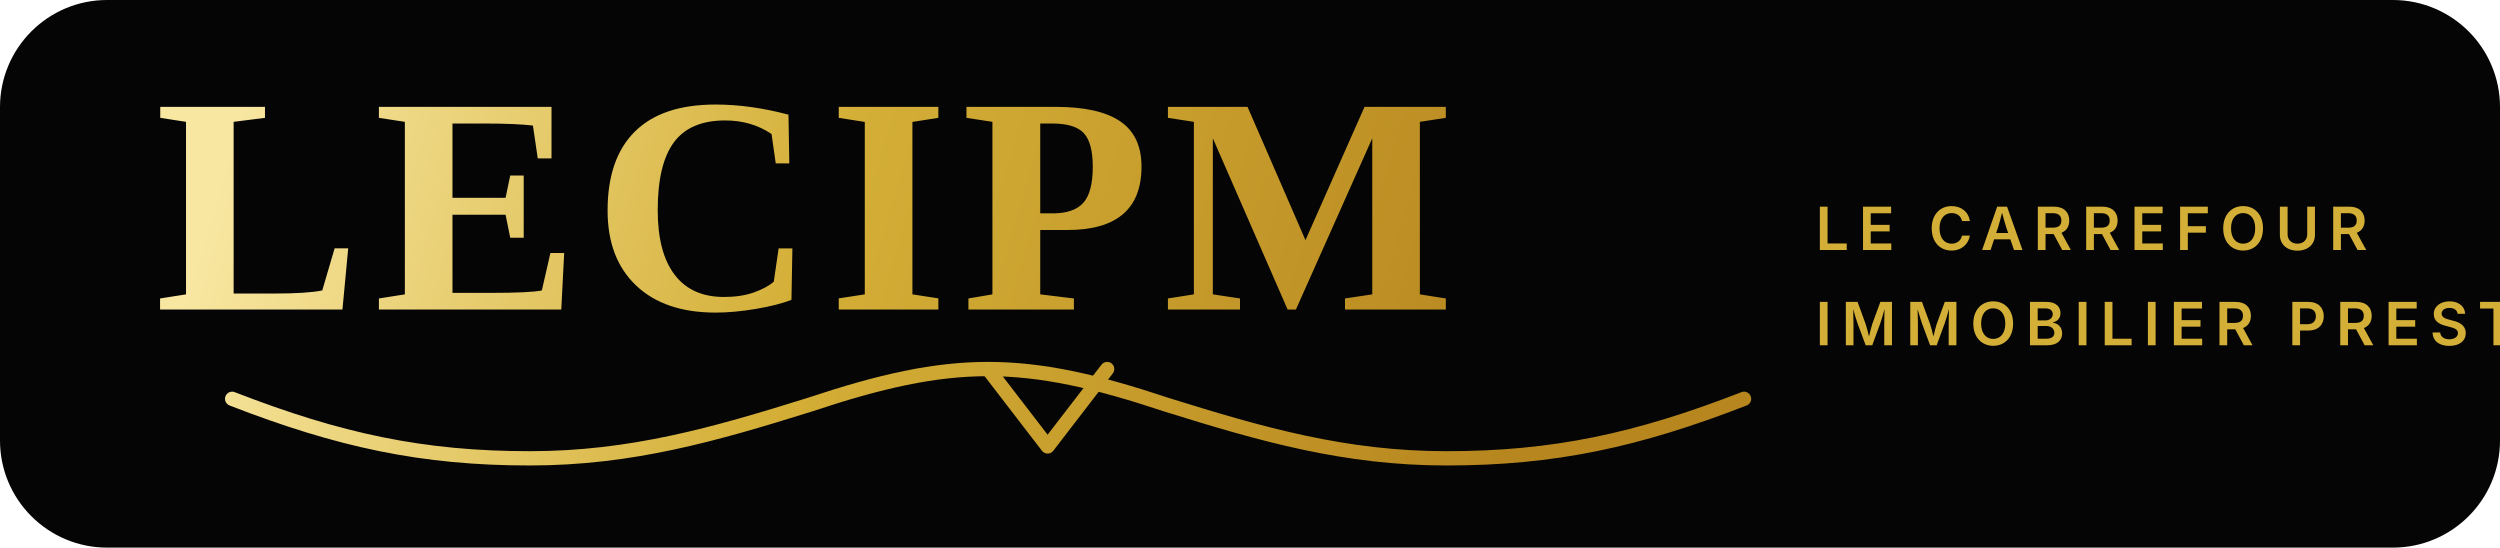
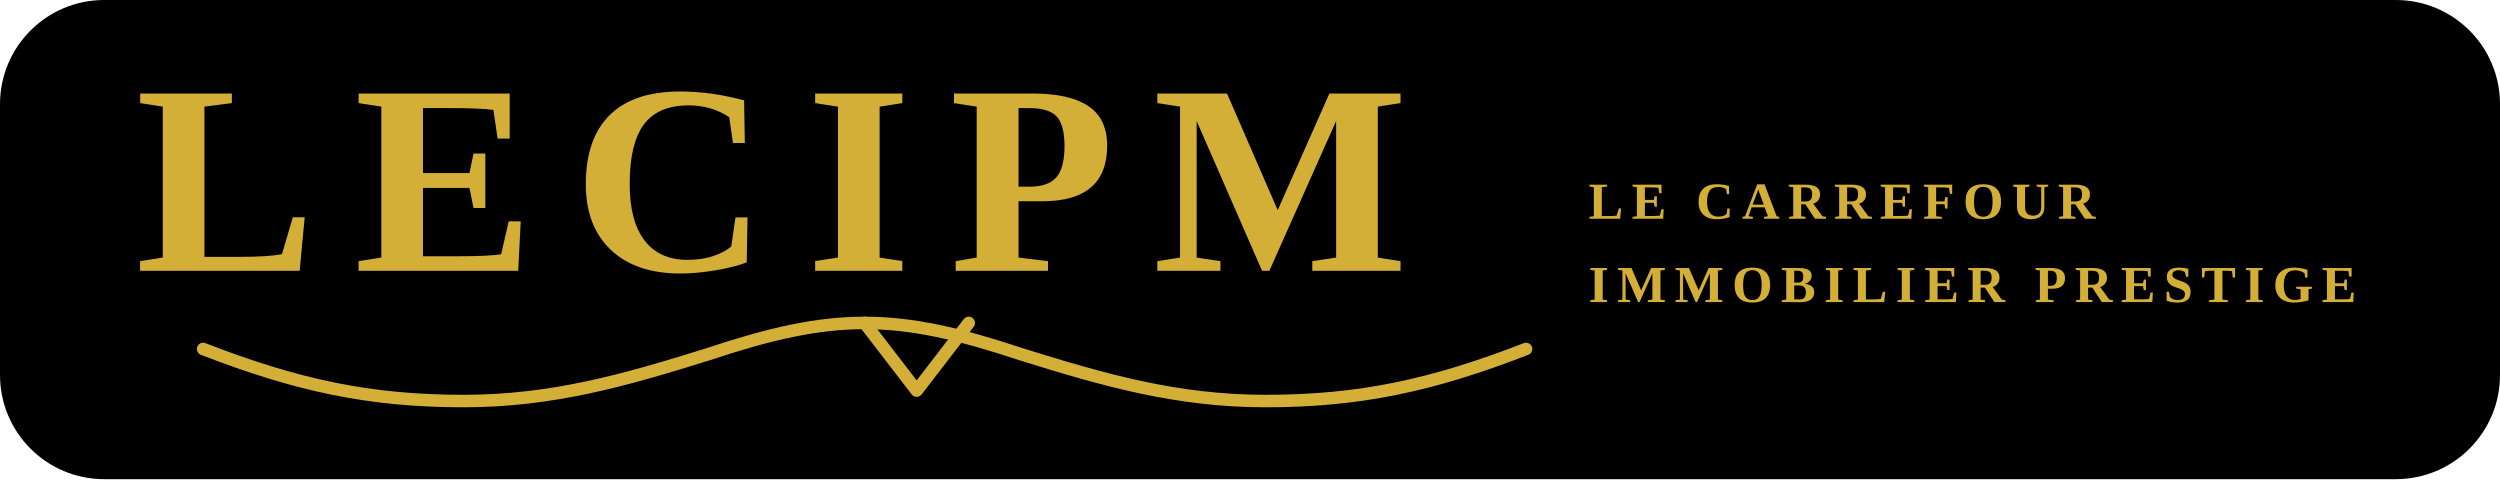
- <svg xmlns="http://www.w3.org/2000/svg" viewBox="0 0 420 92" fill="none" aria-hidden="true">
-   <rect width="420" height="92" rx="18" fill="#050505" />
-   <defs>
-     <linearGradient id="gold-dark" x1="42" y1="12" x2="254" y2="74" gradientUnits="userSpaceOnUse">
-       <stop stop-color="#F8E7A1" />
-       <stop offset="0.45" stop-color="#D4AF37" />
-       <stop offset="1" stop-color="#B7861F" />
-     </linearGradient>
-   </defs>
-   <text x="26" y="52" fill="url(#gold-dark)" font-family="Georgia, 'Times New Roman', serif" font-size="52" font-weight="700" letter-spacing="0.04em">
+ <svg xmlns="http://www.w3.org/2000/svg" viewBox="0 0 480 92" fill="none" aria-hidden="true">
+   <rect width="480" height="92" rx="20" fill="#000000" />
+   <text x="26" y="52" fill="#D4AF37" font-family="Georgia, 'Times New Roman', serif" font-size="52" font-weight="700" letter-spacing="0.14em">
    LECIPM
  </text>
-   <path d="M39 67C57 74 71 77 89 77C106 77 120 73 136 68C148 64 157 62 166 62C175 62 184 64 196 68C212 73 226 77 243 77C261 77 275 74 293 67" stroke="url(#gold-dark)" stroke-width="2.4" stroke-linecap="round" />
-   <path d="M166 62L176 75L186 62" stroke="url(#gold-dark)" stroke-width="2.4" stroke-linecap="round" stroke-linejoin="round" />
-   <text x="305" y="42" fill="#D4AF37" font-family="Inter, system-ui, sans-serif" font-size="10" font-weight="600" letter-spacing="0.16em">
+   <path d="M39 67C57 74 71 77 89 77C106 77 120 73 136 68C148 64 157 62 166 62C175 62 184 64 196 68C212 73 226 77 243 77C261 77 275 74 293 67" stroke="#D4AF37" stroke-width="2.4" stroke-linecap="round" />
+   <path d="M166 62L176 75L186 62" stroke="#D4AF37" stroke-width="2.4" stroke-linecap="round" stroke-linejoin="round" />
+   <text x="305" y="42" fill="#D4AF37" font-family="Georgia, 'Times New Roman', serif" font-size="10" font-weight="600" letter-spacing="0.16em">
    LE CARREFOUR
  </text>
-   <text x="305" y="58" fill="#D4AF37" font-family="Inter, system-ui, sans-serif" font-size="10" font-weight="600" letter-spacing="0.16em">
+   <text x="305" y="58" fill="#D4AF37" font-family="Georgia, 'Times New Roman', serif" font-size="10" font-weight="600" letter-spacing="0.16em">
    IMMOBILIER PRESTIGE
  </text>
</svg>
